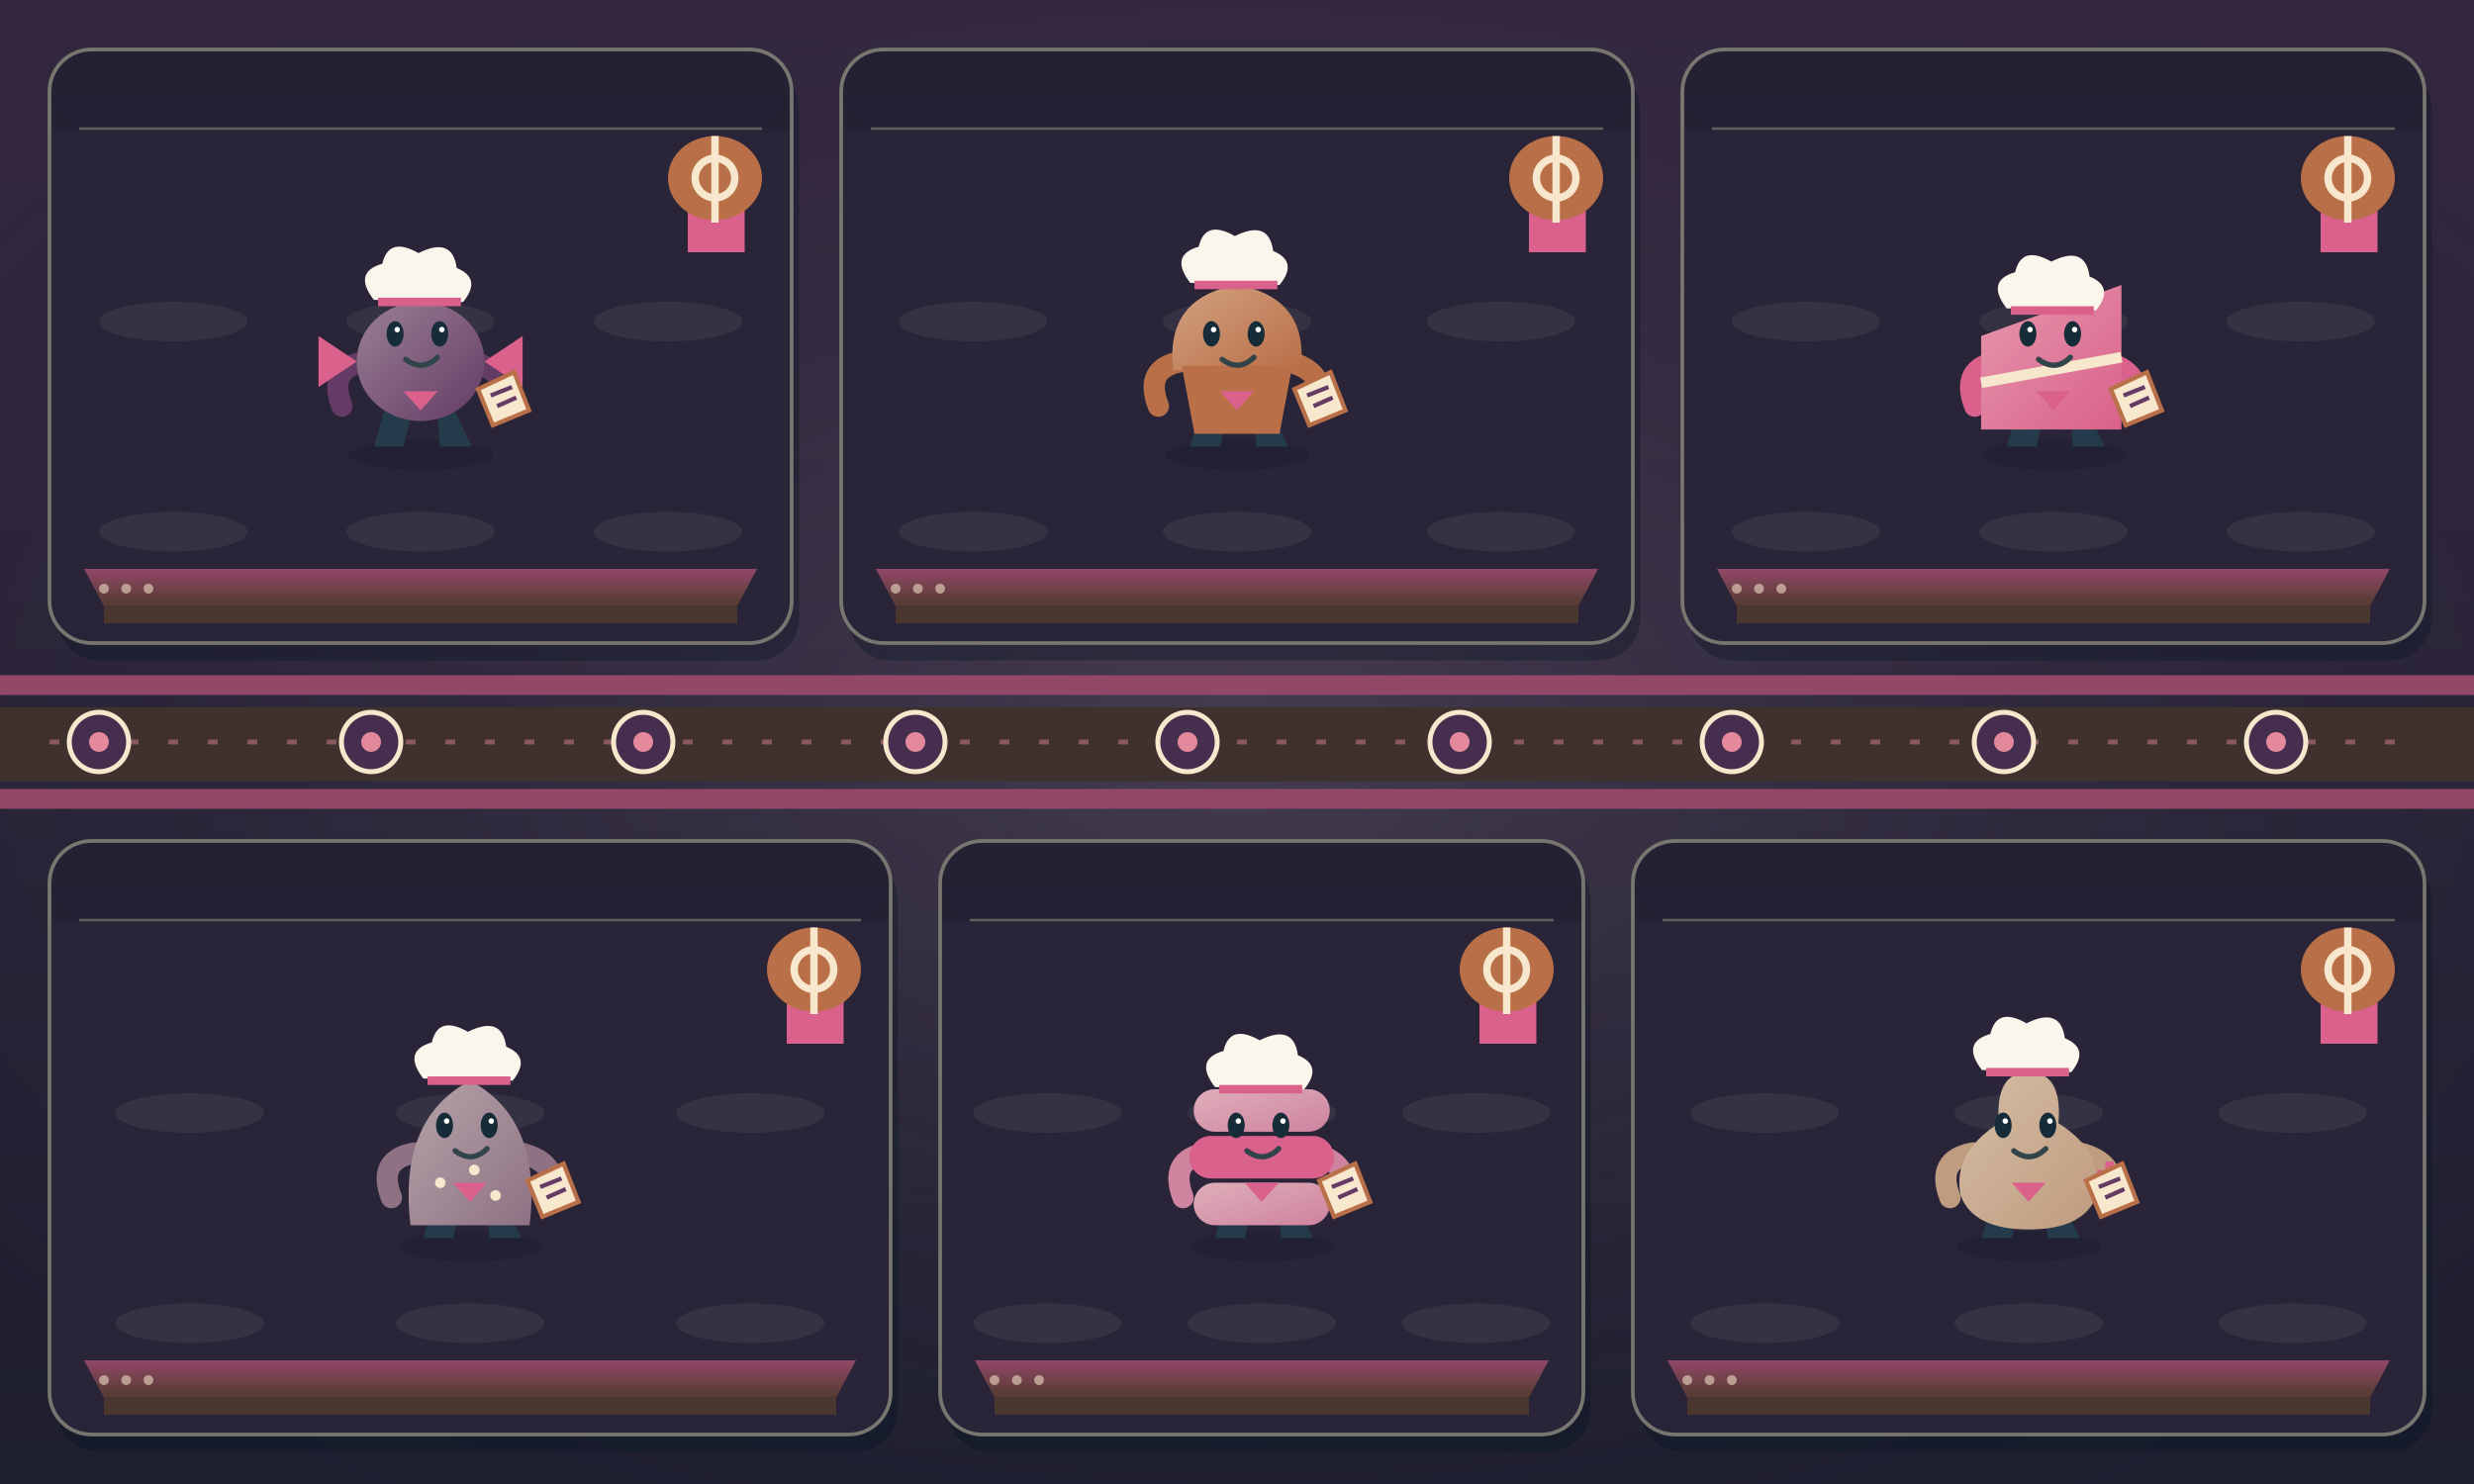
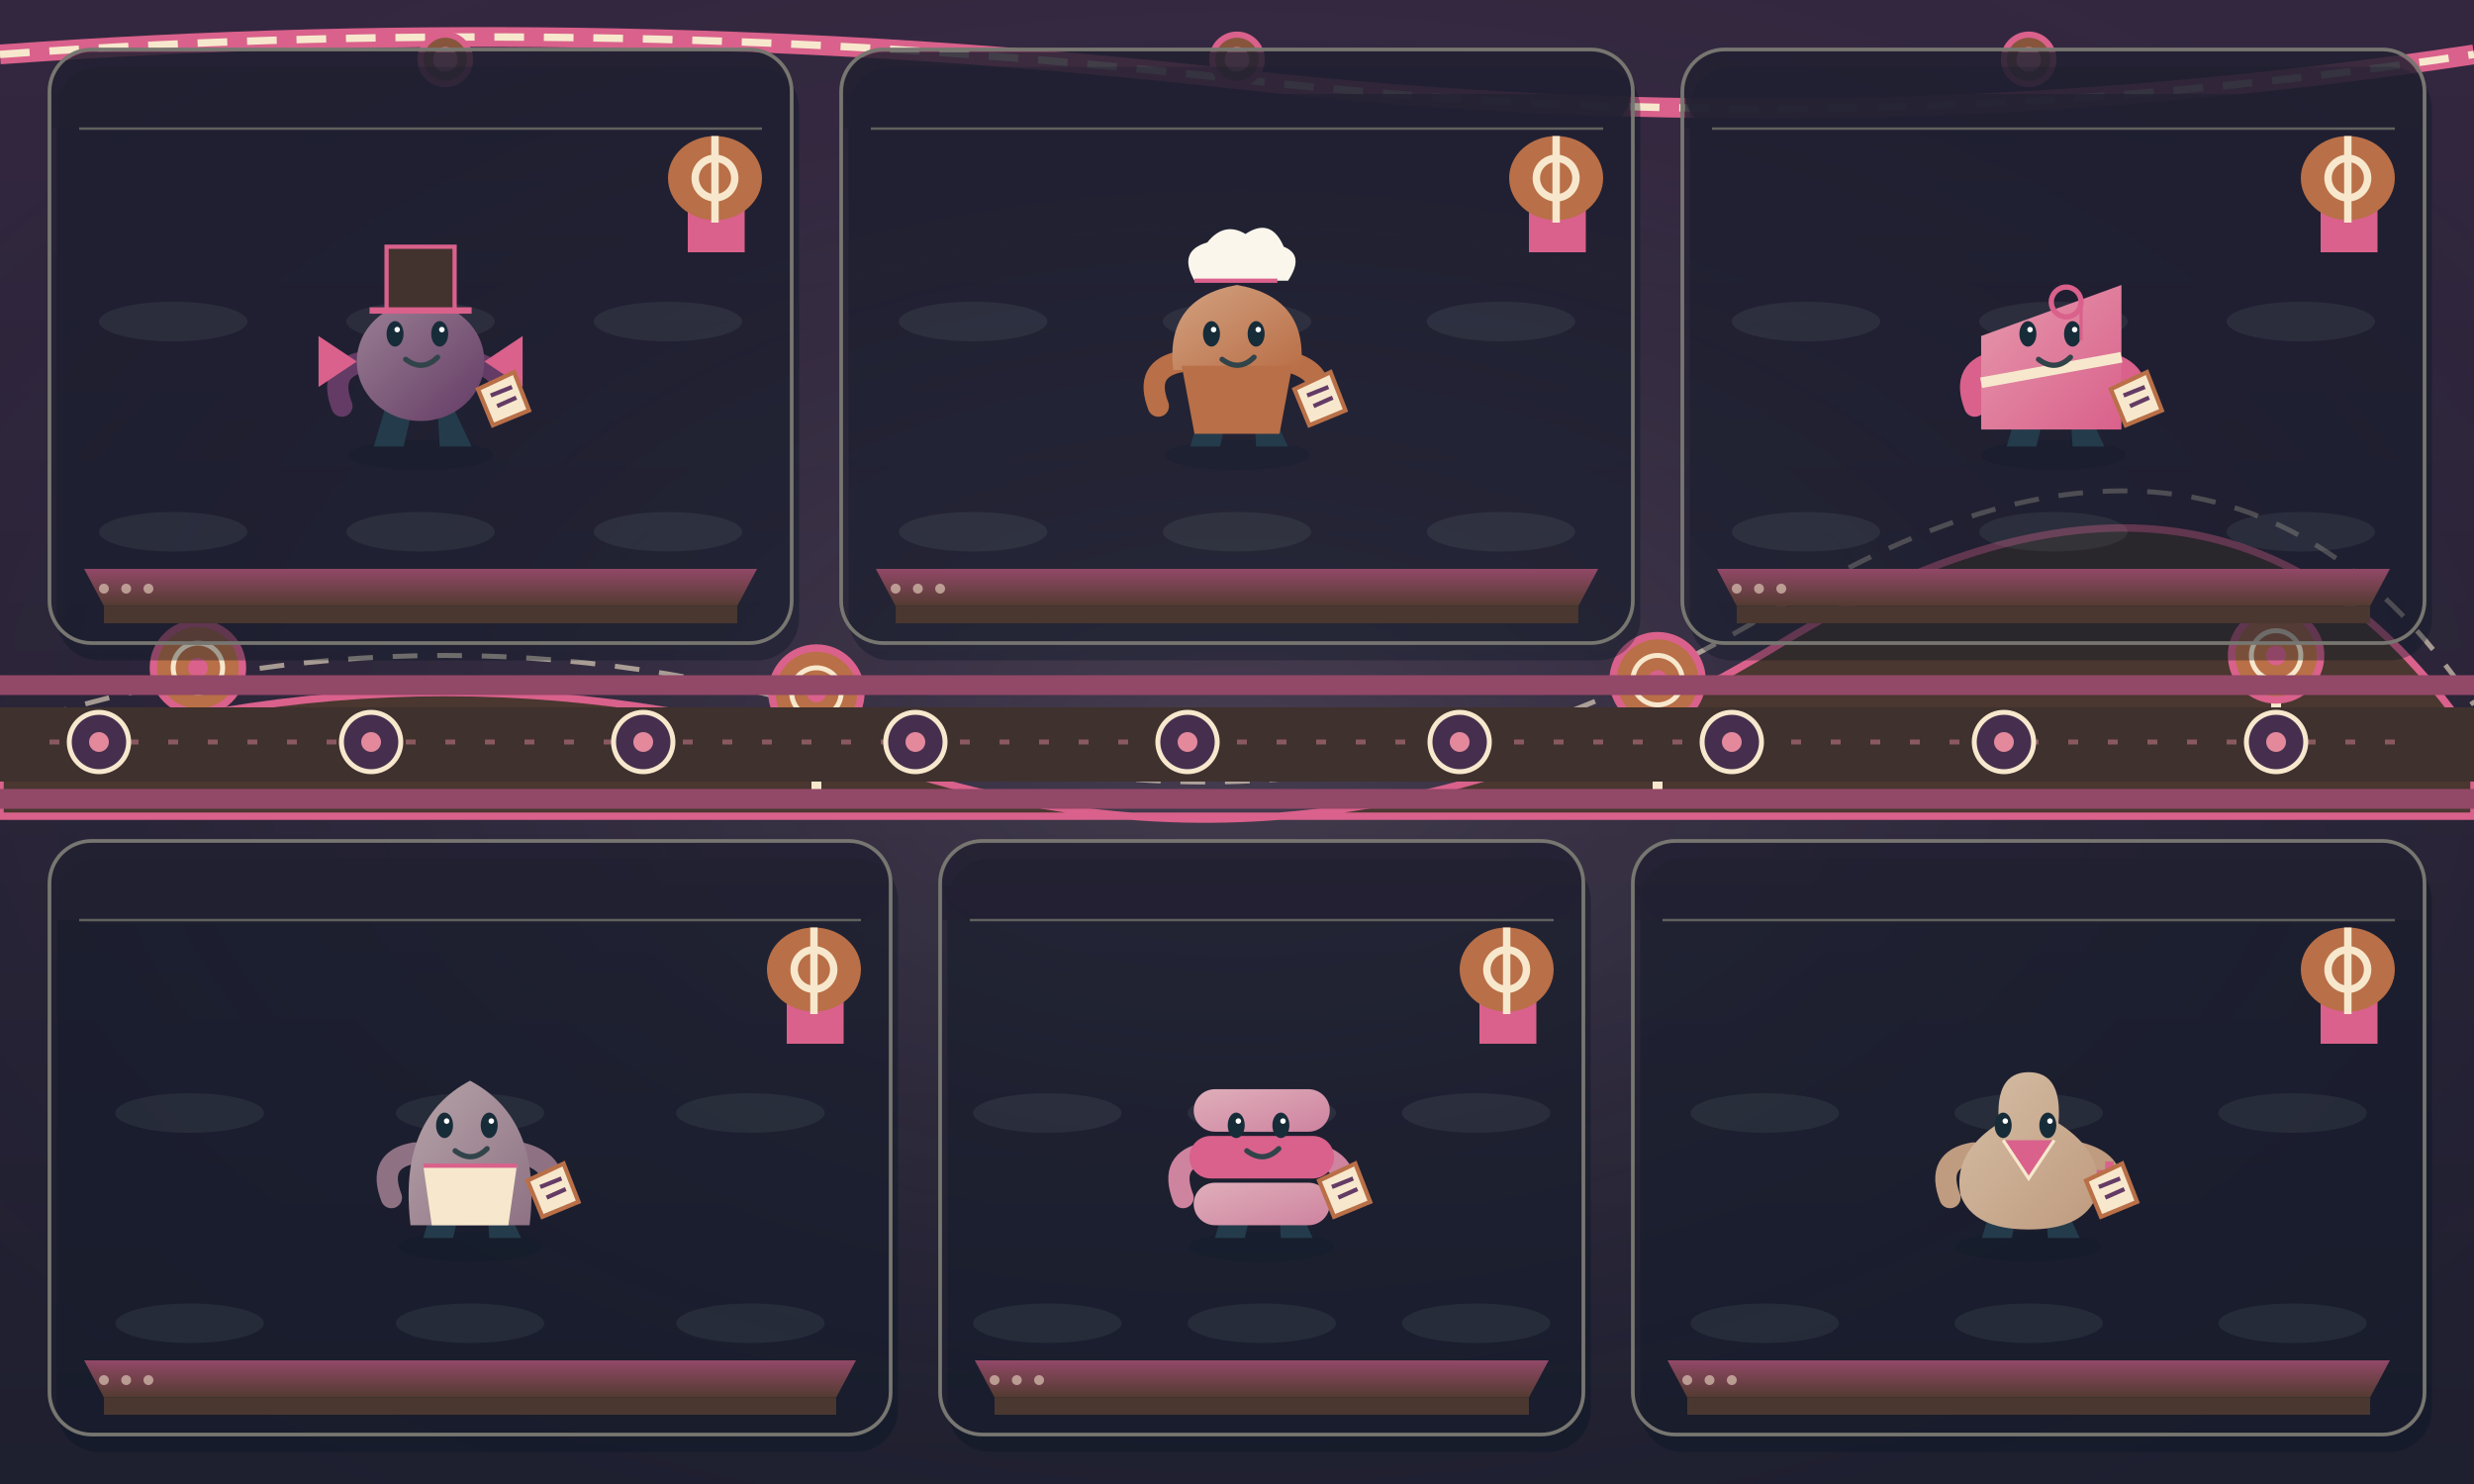
<svg xmlns="http://www.w3.org/2000/svg" width="800" height="480" viewBox="0 0 1000 600">
  <defs>
    <linearGradient id="sky" x1="0" y1="0" x2="0" y2="1">
      <stop offset="0" stop-color="#33273f" />
      <stop offset="1" stop-color="#1e1f2f" />
    </linearGradient>
    <linearGradient id="desk" x1="0" y1="0" x2="0" y2="1">
      <stop offset="0" stop-color="#924867" />
      <stop offset="1" stop-color="#533b31" />
    </linearGradient>
    <radialGradient id="ambient" cx="50%" cy="50%" r="65%">
      <stop offset="0" stop-color="#f6d8e2" stop-opacity=".14" />
      <stop offset="100%" stop-color="#1e1f2f" stop-opacity="0" />
    </radialGradient>
  </defs>
  <rect width="1000" height="600" fill="url(#sky)" />
  <rect width="1000" height="600" fill="url(#ambient)" />
+   <path d="M0 310q180-60 360 0t360-50 280 40v30H0z" fill="#4a3730" stroke="#D9618B" stroke-width="3" />
+   <path d="M0 295q180-60 360 0t360-50 280 40" fill="none" stroke="#F7E8CD" stroke-width="2" stroke-dasharray="10 8" opacity=".6" />
+   <line x1="80" y1="270" x2="80" y2="315" stroke="#F7E8CD" stroke-width="4" />
+   <circle cx="80" cy="270" r="18" fill="#B96F47" stroke="#D9618B" stroke-width="3" />
+   <circle cx="80" cy="270" r="10" fill="none" stroke="#F7E8CD" stroke-width="2" />
+   <circle cx="80" cy="270" r="4" fill="#D9618B" />
+   <line x1="330" y1="280" x2="330" y2="325" stroke="#F7E8CD" stroke-width="4" />
+   <circle cx="330" cy="280" r="18" fill="#B96F47" stroke="#D9618B" stroke-width="3" />
+   <circle cx="330" cy="280" r="10" fill="none" stroke="#F7E8CD" stroke-width="2" />
+   <circle cx="330" cy="280" r="4" fill="#D9618B" />
+   <line x1="670" y1="275" x2="670" y2="320" stroke="#F7E8CD" stroke-width="4" />
+   <circle cx="670" cy="275" r="18" fill="#B96F47" stroke="#D9618B" stroke-width="3" />
+   <circle cx="670" cy="275" r="10" fill="none" stroke="#F7E8CD" stroke-width="2" />
+   <circle cx="670" cy="275" r="4" fill="#D9618B" />
+   <line x1="920" y1="265" x2="920" y2="310" stroke="#F7E8CD" stroke-width="4" />
+   <circle cx="920" cy="265" r="18" fill="#B96F47" stroke="#D9618B" stroke-width="3" />
+   <circle cx="920" cy="265" r="10" fill="none" stroke="#F7E8CD" stroke-width="2" />
+   <circle cx="920" cy="265" r="4" fill="#D9618B" />
+   <path d="M0 22q250-18 500 10t500-10" fill="none" stroke="#D9618B" stroke-width="8" />
+   <path d="M0 22q250-18 500 10t500-10" fill="none" stroke="#F7E8CD" stroke-width="3" stroke-dasharray="12 8" />
+   <circle cx="180" cy="24" r="10" fill="#86553c" stroke="#D9618B" stroke-width="2.5" />
+   <circle cx="180" cy="24" r="5" fill="#e4899c" />
+   <circle cx="500" cy="24" r="10" fill="#86553c" stroke="#D9618B" stroke-width="2.5" />
+   <circle cx="500" cy="24" r="5" fill="#e4899c" />
+   <circle cx="820" cy="24" r="10" fill="#86553c" stroke="#D9618B" stroke-width="2.5" />
+   <circle cx="820" cy="24" r="5" fill="#e4899c" />
  <path d="M0 286h1000v30H0z" fill="#3f312d" />
  <path d="M20 300h960" stroke="#e4899c" stroke-width="2" stroke-dasharray="4 12" opacity=".45" />
  <path d="M0 277h1000M0 323h1000" stroke="#924867" stroke-width="8" />
  <circle cx="40" cy="300" r="12" fill="#462f4e" stroke="#F7E8CD" stroke-width="2" />
  <circle cx="40" cy="300" r="4" fill="#e4899c" />
  <circle cx="150" cy="300" r="12" fill="#462f4e" stroke="#F7E8CD" stroke-width="2" />
  <circle cx="150" cy="300" r="4" fill="#e4899c" />
  <circle cx="260" cy="300" r="12" fill="#462f4e" stroke="#F7E8CD" stroke-width="2" />
  <circle cx="260" cy="300" r="4" fill="#e4899c" />
  <circle cx="370" cy="300" r="12" fill="#462f4e" stroke="#F7E8CD" stroke-width="2" />
  <circle cx="370" cy="300" r="4" fill="#e4899c" />
  <circle cx="480" cy="300" r="12" fill="#462f4e" stroke="#F7E8CD" stroke-width="2" />
  <circle cx="480" cy="300" r="4" fill="#e4899c" />
  <circle cx="590" cy="300" r="12" fill="#462f4e" stroke="#F7E8CD" stroke-width="2" />
  <circle cx="590" cy="300" r="4" fill="#e4899c" />
  <circle cx="700" cy="300" r="12" fill="#462f4e" stroke="#F7E8CD" stroke-width="2" />
  <circle cx="700" cy="300" r="4" fill="#e4899c" />
  <circle cx="810" cy="300" r="12" fill="#462f4e" stroke="#F7E8CD" stroke-width="2" />
  <circle cx="810" cy="300" r="4" fill="#e4899c" />
  <circle cx="920" cy="300" r="12" fill="#462f4e" stroke="#F7E8CD" stroke-width="2" />
  <circle cx="920" cy="300" r="4" fill="#e4899c" />
  <rect x="23" y="27" width="300" height="240" rx="17" fill="#071422" opacity=".35" />
-   <rect x="20" y="20" width="300" height="240" rx="17" fill="#2a2438" stroke="#777670" stroke-width="1.5" />
+   <rect x="20" y="20" width="300" height="240" rx="17" fill="#1d1e2e" fill-opacity=".4" stroke="#777670" stroke-width="1.5" />
  <rect x="21" y="21" width="298" height="32" rx="16" fill="#222032" opacity=".75" />
  <rect x="21" y="38" width="298" height="14" fill="#222032" opacity=".75" />
  <line x1="32" y1="52" x2="308" y2="52" stroke="#60615e" stroke-width="1" />
  <path d="M34 230h272l-8 15H42z" fill="url(#desk)" />
  <path d="M42 245v7h256v-7" fill="#4a3730" />
  <ellipse cx="70.0" cy="130" rx="30" ry="8" fill="#d9ecdb" opacity=".07" />
  <ellipse cx="70.0" cy="215" rx="30" ry="8" fill="#d9ecdb" opacity=".07" />
  <ellipse cx="170.0" cy="130" rx="30" ry="8" fill="#d9ecdb" opacity=".07" />
  <ellipse cx="170.0" cy="215" rx="30" ry="8" fill="#d9ecdb" opacity=".07" />
  <ellipse cx="270.0" cy="130" rx="30" ry="8" fill="#d9ecdb" opacity=".07" />
  <ellipse cx="270.0" cy="215" rx="30" ry="8" fill="#d9ecdb" opacity=".07" />
  <path d="M278 74v28h23V74" fill="#D9618B" />
  <ellipse cx="289" cy="72" rx="19" ry="17" fill="#B96F47" />
  <path d="M289 55v35" stroke="#F7E8CD" stroke-width="3" />
  <circle cx="289" cy="72" r="8" fill="none" stroke="#F7E8CD" stroke-width="3" />
  <circle cx="42" cy="238" r="2" fill="#F7E8CD" opacity=".55" />
  <circle cx="51" cy="238" r="2" fill="#F7E8CD" opacity=".55" />
  <circle cx="60" cy="238" r="2" fill="#F7E8CD" opacity=".55" />
  <rect x="343" y="27" width="320" height="240" rx="17" fill="#071422" opacity=".35" />
-   <rect x="340" y="20" width="320" height="240" rx="17" fill="#2a2438" stroke="#777670" stroke-width="1.5" />
+   <rect x="340" y="20" width="320" height="240" rx="17" fill="#1d1e2e" fill-opacity=".4" stroke="#777670" stroke-width="1.5" />
  <rect x="341" y="21" width="318" height="32" rx="16" fill="#222032" opacity=".75" />
  <rect x="341" y="38" width="318" height="14" fill="#222032" opacity=".75" />
  <line x1="352" y1="52" x2="648" y2="52" stroke="#60615e" stroke-width="1" />
  <path d="M354 230h292l-8 15H362z" fill="url(#desk)" />
  <path d="M362 245v7h276v-7" fill="#4a3730" />
  <ellipse cx="393.333" cy="130" rx="30" ry="8" fill="#d9ecdb" opacity=".07" />
  <ellipse cx="393.333" cy="215" rx="30" ry="8" fill="#d9ecdb" opacity=".07" />
  <ellipse cx="500.0" cy="130" rx="30" ry="8" fill="#d9ecdb" opacity=".07" />
  <ellipse cx="500.0" cy="215" rx="30" ry="8" fill="#d9ecdb" opacity=".07" />
  <ellipse cx="606.667" cy="130" rx="30" ry="8" fill="#d9ecdb" opacity=".07" />
  <ellipse cx="606.667" cy="215" rx="30" ry="8" fill="#d9ecdb" opacity=".07" />
  <path d="M618 74v28h23V74" fill="#D9618B" />
  <ellipse cx="629" cy="72" rx="19" ry="17" fill="#B96F47" />
  <path d="M629 55v35" stroke="#F7E8CD" stroke-width="3" />
  <circle cx="629" cy="72" r="8" fill="none" stroke="#F7E8CD" stroke-width="3" />
  <circle cx="362" cy="238" r="2" fill="#F7E8CD" opacity=".55" />
  <circle cx="371" cy="238" r="2" fill="#F7E8CD" opacity=".55" />
  <circle cx="380" cy="238" r="2" fill="#F7E8CD" opacity=".55" />
  <rect x="683" y="27" width="300" height="240" rx="17" fill="#071422" opacity=".35" />
-   <rect x="680" y="20" width="300" height="240" rx="17" fill="#2a2438" stroke="#777670" stroke-width="1.5" />
+   <rect x="680" y="20" width="300" height="240" rx="17" fill="#1d1e2e" fill-opacity=".4" stroke="#777670" stroke-width="1.5" />
  <rect x="681" y="21" width="298" height="32" rx="16" fill="#222032" opacity=".75" />
  <rect x="681" y="38" width="298" height="14" fill="#222032" opacity=".75" />
  <line x1="692" y1="52" x2="968" y2="52" stroke="#60615e" stroke-width="1" />
  <path d="M694 230h272l-8 15H702z" fill="url(#desk)" />
  <path d="M702 245v7h256v-7" fill="#4a3730" />
  <ellipse cx="730.0" cy="130" rx="30" ry="8" fill="#d9ecdb" opacity=".07" />
  <ellipse cx="730.0" cy="215" rx="30" ry="8" fill="#d9ecdb" opacity=".07" />
  <ellipse cx="830.0" cy="130" rx="30" ry="8" fill="#d9ecdb" opacity=".07" />
  <ellipse cx="830.0" cy="215" rx="30" ry="8" fill="#d9ecdb" opacity=".07" />
  <ellipse cx="930.0" cy="130" rx="30" ry="8" fill="#d9ecdb" opacity=".07" />
  <ellipse cx="930.0" cy="215" rx="30" ry="8" fill="#d9ecdb" opacity=".07" />
  <path d="M938 74v28h23V74" fill="#D9618B" />
  <ellipse cx="949" cy="72" rx="19" ry="17" fill="#B96F47" />
  <path d="M949 55v35" stroke="#F7E8CD" stroke-width="3" />
  <circle cx="949" cy="72" r="8" fill="none" stroke="#F7E8CD" stroke-width="3" />
  <circle cx="702" cy="238" r="2" fill="#F7E8CD" opacity=".55" />
  <circle cx="711" cy="238" r="2" fill="#F7E8CD" opacity=".55" />
  <circle cx="720" cy="238" r="2" fill="#F7E8CD" opacity=".55" />
  <rect x="23" y="347" width="340" height="240" rx="17" fill="#071422" opacity=".35" />
-   <rect x="20" y="340" width="340" height="240" rx="17" fill="#2a2438" stroke="#777670" stroke-width="1.5" />
+   <rect x="20" y="340" width="340" height="240" rx="17" fill="#1d1e2e" fill-opacity=".4" stroke="#777670" stroke-width="1.5" />
  <rect x="21" y="341" width="338" height="32" rx="16" fill="#222032" opacity=".75" />
  <rect x="21" y="358" width="338" height="14" fill="#222032" opacity=".75" />
  <line x1="32" y1="372" x2="348" y2="372" stroke="#60615e" stroke-width="1" />
  <path d="M34 550h312l-8 15H42z" fill="url(#desk)" />
  <path d="M42 565v7h296v-7" fill="#4a3730" />
  <ellipse cx="76.667" cy="450" rx="30" ry="8" fill="#d9ecdb" opacity=".07" />
  <ellipse cx="76.667" cy="535" rx="30" ry="8" fill="#d9ecdb" opacity=".07" />
  <ellipse cx="190.0" cy="450" rx="30" ry="8" fill="#d9ecdb" opacity=".07" />
  <ellipse cx="190.0" cy="535" rx="30" ry="8" fill="#d9ecdb" opacity=".07" />
  <ellipse cx="303.333" cy="450" rx="30" ry="8" fill="#d9ecdb" opacity=".07" />
  <ellipse cx="303.333" cy="535" rx="30" ry="8" fill="#d9ecdb" opacity=".07" />
  <path d="M318 394v28h23V394" fill="#D9618B" />
  <ellipse cx="329" cy="392" rx="19" ry="17" fill="#B96F47" />
  <path d="M329 375v35" stroke="#F7E8CD" stroke-width="3" />
  <circle cx="329" cy="392" r="8" fill="none" stroke="#F7E8CD" stroke-width="3" />
  <circle cx="42" cy="558" r="2" fill="#F7E8CD" opacity=".55" />
  <circle cx="51" cy="558" r="2" fill="#F7E8CD" opacity=".55" />
  <circle cx="60" cy="558" r="2" fill="#F7E8CD" opacity=".55" />
  <rect x="383" y="347" width="260" height="240" rx="17" fill="#071422" opacity=".35" />
-   <rect x="380" y="340" width="260" height="240" rx="17" fill="#2a2438" stroke="#777670" stroke-width="1.5" />
+   <rect x="380" y="340" width="260" height="240" rx="17" fill="#1d1e2e" fill-opacity=".4" stroke="#777670" stroke-width="1.5" />
  <rect x="381" y="341" width="258" height="32" rx="16" fill="#222032" opacity=".75" />
  <rect x="381" y="358" width="258" height="14" fill="#222032" opacity=".75" />
  <line x1="392" y1="372" x2="628" y2="372" stroke="#60615e" stroke-width="1" />
  <path d="M394 550h232l-8 15H402z" fill="url(#desk)" />
  <path d="M402 565v7h216v-7" fill="#4a3730" />
  <ellipse cx="423.333" cy="450" rx="30" ry="8" fill="#d9ecdb" opacity=".07" />
  <ellipse cx="423.333" cy="535" rx="30" ry="8" fill="#d9ecdb" opacity=".07" />
  <ellipse cx="510.0" cy="450" rx="30" ry="8" fill="#d9ecdb" opacity=".07" />
  <ellipse cx="510.0" cy="535" rx="30" ry="8" fill="#d9ecdb" opacity=".07" />
  <ellipse cx="596.667" cy="450" rx="30" ry="8" fill="#d9ecdb" opacity=".07" />
  <ellipse cx="596.667" cy="535" rx="30" ry="8" fill="#d9ecdb" opacity=".07" />
  <path d="M598 394v28h23V394" fill="#D9618B" />
  <ellipse cx="609" cy="392" rx="19" ry="17" fill="#B96F47" />
  <path d="M609 375v35" stroke="#F7E8CD" stroke-width="3" />
  <circle cx="609" cy="392" r="8" fill="none" stroke="#F7E8CD" stroke-width="3" />
  <circle cx="402" cy="558" r="2" fill="#F7E8CD" opacity=".55" />
  <circle cx="411" cy="558" r="2" fill="#F7E8CD" opacity=".55" />
  <circle cx="420" cy="558" r="2" fill="#F7E8CD" opacity=".55" />
  <rect x="663" y="347" width="320" height="240" rx="17" fill="#071422" opacity=".35" />
-   <rect x="660" y="340" width="320" height="240" rx="17" fill="#2a2438" stroke="#777670" stroke-width="1.5" />
+   <rect x="660" y="340" width="320" height="240" rx="17" fill="#1d1e2e" fill-opacity=".4" stroke="#777670" stroke-width="1.5" />
  <rect x="661" y="341" width="318" height="32" rx="16" fill="#222032" opacity=".75" />
  <rect x="661" y="358" width="318" height="14" fill="#222032" opacity=".75" />
  <line x1="672" y1="372" x2="968" y2="372" stroke="#60615e" stroke-width="1" />
  <path d="M674 550h292l-8 15H682z" fill="url(#desk)" />
  <path d="M682 565v7h276v-7" fill="#4a3730" />
  <ellipse cx="713.333" cy="450" rx="30" ry="8" fill="#d9ecdb" opacity=".07" />
  <ellipse cx="713.333" cy="535" rx="30" ry="8" fill="#d9ecdb" opacity=".07" />
  <ellipse cx="820.0" cy="450" rx="30" ry="8" fill="#d9ecdb" opacity=".07" />
  <ellipse cx="820.0" cy="535" rx="30" ry="8" fill="#d9ecdb" opacity=".07" />
  <ellipse cx="926.667" cy="450" rx="30" ry="8" fill="#d9ecdb" opacity=".07" />
  <ellipse cx="926.667" cy="535" rx="30" ry="8" fill="#d9ecdb" opacity=".07" />
  <path d="M938 394v28h23V394" fill="#D9618B" />
  <ellipse cx="949" cy="392" rx="19" ry="17" fill="#B96F47" />
  <path d="M949 375v35" stroke="#F7E8CD" stroke-width="3" />
  <circle cx="949" cy="392" r="8" fill="none" stroke="#F7E8CD" stroke-width="3" />
  <circle cx="682" cy="558" r="2" fill="#F7E8CD" opacity=".55" />
  <circle cx="691" cy="558" r="2" fill="#F7E8CD" opacity=".55" />
  <circle cx="700" cy="558" r="2" fill="#F7E8CD" opacity=".55" />
  <svg x="115.0" y="86" width="110" height="110" viewBox="0 0 128 128">
    <defs>
      <linearGradient id="body0" x1="0" y1="0" x2="1" y2="1">
        <stop offset="0" stop-color="#9a8094" />
        <stop offset="1" stop-color="#643B65" />
      </linearGradient>
    </defs>
    <ellipse cx="64" cy="114" rx="34" ry="7" fill="#091726" opacity=".24" />
    <path d="M47 93l-5 17h14l4-17M72 93l1 17h15l-8-17" fill="#243b4b" />
    <path d="M38 70Q20 73 27 91M88 70q19 5 13 20" stroke="#643B65" stroke-width="10" fill="none" stroke-linecap="round" />
    <g id="shape-0">
      <path d="M34 70l-18-12v24zM94 70l18-12v24z" fill="#D9618B" />
      <ellipse cx="64" cy="70" rx="30" ry="28" fill="url(#body0)" />
    </g>
    <ellipse cx="52" cy="57" rx="4" ry="6" fill="#172c39" />
    <ellipse cx="73" cy="57" rx="4" ry="6" fill="#172c39" />
    <circle cx="53" cy="55" r="1.3" fill="#fff" />
    <circle cx="74" cy="55" r="1.3" fill="#fff" />
    <path d="M57 69q8 6 15-1" fill="none" stroke="#31444a" stroke-width="2.5" stroke-linecap="round" />
-     <g transform="translate(0 10)">
-       <path d="M42 31q-10-13 4-17 3-13 17-5 16-8 18 7 12 5 3 16z" fill="#fbf6ec" />
-       <path d="M44 32h39" stroke="#D9618B" stroke-width="4" />
-     </g>
-     <path d="M56 84l8 9 8-9z" fill="#D9618B" />
+     <rect x="48" y="16" width="32" height="30" fill="#42332e" stroke="#D9618B" stroke-width="2" />
+     <path d="M40 46h48" stroke="#D9618B" stroke-width="3" />
    <path d="M91 83l17-8 7 18-17 7z" fill="#F7E8CD" stroke="#B96F47" stroke-width="2" />
    <path d="M97 86l10-4m-7 9 9-4" stroke="#643B65" stroke-width="2" />
  </svg>
  <svg x="445.0" y="86" width="110" height="110" viewBox="0 0 128 128">
    <defs>
      <linearGradient id="body1" x1="0" y1="0" x2="1" y2="1">
        <stop offset="0" stop-color="#d2a180" />
        <stop offset="1" stop-color="#B96F47" />
      </linearGradient>
    </defs>
    <ellipse cx="64" cy="114" rx="34" ry="7" fill="#091726" opacity=".24" />
    <path d="M47 93l-5 17h14l4-17M72 93l1 17h15l-8-17" fill="#243b4b" />
    <path d="M38 70Q20 73 27 91M88 70q19 5 13 20" stroke="#B96F47" stroke-width="10" fill="none" stroke-linecap="round" />
    <g id="shape-1">
      <path d="M34 74q-4-34 30-40 34 6 30 40z" fill="url(#body1)" />
      <path d="M38 72h52l-6 32H44z" fill="#B96F47" />
    </g>
    <ellipse cx="52" cy="57" rx="4" ry="6" fill="#172c39" />
    <ellipse cx="73" cy="57" rx="4" ry="6" fill="#172c39" />
    <circle cx="53" cy="55" r="1.3" fill="#fff" />
    <circle cx="74" cy="55" r="1.3" fill="#fff" />
    <path d="M57 69q8 6 15-1" fill="none" stroke="#31444a" stroke-width="2.5" stroke-linecap="round" />
-     <g transform="translate(0 2)">
-       <path d="M42 31q-10-13 4-17 3-13 17-5 16-8 18 7 12 5 3 16z" fill="#fbf6ec" />
-       <path d="M44 32h39" stroke="#D9618B" stroke-width="4" />
-     </g>
-     <path d="M56 84l8 9 8-9z" fill="#D9618B" />
+     <path d="M44 32q-8-14 6-18 8-10 18-4 12-8 18 6 10 4 2 16z" fill="#fbf6ec" />
+     <path d="M44 32h39" stroke="#D9618B" stroke-width="2" />
    <path d="M91 83l17-8 7 18-17 7z" fill="#F7E8CD" stroke="#B96F47" stroke-width="2" />
    <path d="M97 86l10-4m-7 9 9-4" stroke="#643B65" stroke-width="2" />
  </svg>
  <svg x="775.0" y="86" width="110" height="110" viewBox="0 0 128 128">
    <defs>
      <linearGradient id="body2" x1="0" y1="0" x2="1" y2="1">
        <stop offset="0" stop-color="#e698ad" />
        <stop offset="1" stop-color="#D9618B" />
      </linearGradient>
    </defs>
    <ellipse cx="64" cy="114" rx="34" ry="7" fill="#091726" opacity=".24" />
    <path d="M47 93l-5 17h14l4-17M72 93l1 17h15l-8-17" fill="#243b4b" />
    <path d="M38 70Q20 73 27 91M88 70q19 5 13 20" stroke="#D9618B" stroke-width="10" fill="none" stroke-linecap="round" />
    <g id="shape-2">
      <path d="M30 102V58l66-24v68z" fill="url(#body2)" />
      <path d="M30 80l66-12" stroke="#F7E8CD" stroke-width="5" />
    </g>
    <ellipse cx="52" cy="57" rx="4" ry="6" fill="#172c39" />
    <ellipse cx="73" cy="57" rx="4" ry="6" fill="#172c39" />
    <circle cx="53" cy="55" r="1.3" fill="#fff" />
    <circle cx="74" cy="55" r="1.3" fill="#fff" />
    <path d="M57 69q8 6 15-1" fill="none" stroke="#31444a" stroke-width="2.5" stroke-linecap="round" />
-     <g transform="translate(0 14)">
-       <path d="M42 31q-10-13 4-17 3-13 17-5 16-8 18 7 12 5 3 16z" fill="#fbf6ec" />
-       <path d="M44 32h39" stroke="#D9618B" stroke-width="4" />
-     </g>
-     <path d="M56 84l8 9 8-9z" fill="#D9618B" />
+     <circle cx="70" cy="42" r="7" fill="none" stroke="#D9618B" stroke-width="2.5" />
+     <path d="M77 42v18" stroke="#D9618B" stroke-width="1.5" />
    <path d="M91 83l17-8 7 18-17 7z" fill="#F7E8CD" stroke="#B96F47" stroke-width="2" />
    <path d="M97 86l10-4m-7 9 9-4" stroke="#643B65" stroke-width="2" />
  </svg>
  <svg x="135.0" y="406" width="110" height="110" viewBox="0 0 128 128">
    <defs>
      <linearGradient id="body3" x1="0" y1="0" x2="1" y2="1">
        <stop offset="0" stop-color="#b6a3a8" />
        <stop offset="1" stop-color="#8e7284" />
      </linearGradient>
    </defs>
    <ellipse cx="64" cy="114" rx="34" ry="7" fill="#091726" opacity=".24" />
    <path d="M47 93l-5 17h14l4-17M72 93l1 17h15l-8-17" fill="#243b4b" />
    <path d="M38 70Q20 73 27 91M88 70q19 5 13 20" stroke="#8e7284" stroke-width="10" fill="none" stroke-linecap="round" />
    <g id="shape-3">
      <path d="M36 104q-6-50 28-68 34 18 28 68z" fill="url(#body3)" />
      <circle cx="50" cy="84" r="2.5" fill="#F7E8CD" />
      <circle cx="76" cy="90" r="2.5" fill="#F7E8CD" />
      <circle cx="66" cy="78" r="2.5" fill="#F7E8CD" />
    </g>
    <ellipse cx="52" cy="57" rx="4" ry="6" fill="#172c39" />
    <ellipse cx="73" cy="57" rx="4" ry="6" fill="#172c39" />
    <circle cx="53" cy="55" r="1.3" fill="#fff" />
    <circle cx="74" cy="55" r="1.3" fill="#fff" />
    <path d="M57 69q8 6 15-1" fill="none" stroke="#31444a" stroke-width="2.5" stroke-linecap="round" />
-     <g transform="translate(0 4)">
-       <path d="M42 31q-10-13 4-17 3-13 17-5 16-8 18 7 12 5 3 16z" fill="#fbf6ec" />
-       <path d="M44 32h39" stroke="#D9618B" stroke-width="4" />
-     </g>
-     <path d="M56 84l8 9 8-9z" fill="#D9618B" />
+     <path d="M42 76h44l-4 28H46z" fill="#F7E8CD" />
+     <path d="M42 76h44" stroke="#D9618B" stroke-width="2" />
    <path d="M91 83l17-8 7 18-17 7z" fill="#F7E8CD" stroke="#B96F47" stroke-width="2" />
    <path d="M97 86l10-4m-7 9 9-4" stroke="#643B65" stroke-width="2" />
  </svg>
  <svg x="455.0" y="406" width="110" height="110" viewBox="0 0 128 128">
    <defs>
      <linearGradient id="body4" x1="0" y1="0" x2="1" y2="1">
        <stop offset="0" stop-color="#dfaeba" />
        <stop offset="1" stop-color="#ce839f" />
      </linearGradient>
    </defs>
    <ellipse cx="64" cy="114" rx="34" ry="7" fill="#091726" opacity=".24" />
    <path d="M47 93l-5 17h14l4-17M72 93l1 17h15l-8-17" fill="#243b4b" />
    <path d="M38 70Q20 73 27 91M88 70q19 5 13 20" stroke="#ce839f" stroke-width="10" fill="none" stroke-linecap="round" />
    <g id="shape-4">
      <rect x="32" y="40" width="64" height="20" rx="10" fill="url(#body4)" />
      <rect x="30" y="62" width="68" height="20" rx="10" fill="#D9618B" />
      <rect x="32" y="84" width="64" height="20" rx="10" fill="url(#body4)" />
    </g>
    <ellipse cx="52" cy="57" rx="4" ry="6" fill="#172c39" />
    <ellipse cx="73" cy="57" rx="4" ry="6" fill="#172c39" />
    <circle cx="53" cy="55" r="1.3" fill="#fff" />
    <circle cx="74" cy="55" r="1.3" fill="#fff" />
    <path d="M57 69q8 6 15-1" fill="none" stroke="#31444a" stroke-width="2.5" stroke-linecap="round" />
-     <g transform="translate(0 8)">
-       <path d="M42 31q-10-13 4-17 3-13 17-5 16-8 18 7 12 5 3 16z" fill="#fbf6ec" />
-       <path d="M44 32h39" stroke="#D9618B" stroke-width="4" />
-     </g>
-     <path d="M56 84l8 9 8-9z" fill="#D9618B" />
+     <rect x="34" y="66" width="8" height="12" rx="2" fill="#D9618B" />
+     <rect x="86" y="66" width="8" height="12" rx="2" fill="#D9618B" />
    <path d="M91 83l17-8 7 18-17 7z" fill="#F7E8CD" stroke="#B96F47" stroke-width="2" />
    <path d="M97 86l10-4m-7 9 9-4" stroke="#643B65" stroke-width="2" />
  </svg>
  <svg x="765.0" y="406" width="110" height="110" viewBox="0 0 128 128">
    <defs>
      <linearGradient id="body5" x1="0" y1="0" x2="1" y2="1">
        <stop offset="0" stop-color="#d5bea5" />
        <stop offset="1" stop-color="#bf9b7f" />
      </linearGradient>
    </defs>
    <ellipse cx="64" cy="114" rx="34" ry="7" fill="#091726" opacity=".24" />
    <path d="M47 93l-5 17h14l4-17M72 93l1 17h15l-8-17" fill="#243b4b" />
    <path d="M38 70Q20 73 27 91M88 70q19 5 13 20" stroke="#bf9b7f" stroke-width="10" fill="none" stroke-linecap="round" />
    <g id="shape-5">
      <path d="M64 32q16 0 14 24 22 14 18 34-6 16-32 16t-32-16q-4-20 18-34-2-24 14-24z" fill="url(#body5)" />
      <path d="M96 80h10m-4-6v12" stroke="#D9618B" stroke-width="4" />
    </g>
    <ellipse cx="52" cy="57" rx="4" ry="6" fill="#172c39" />
    <ellipse cx="73" cy="57" rx="4" ry="6" fill="#172c39" />
    <circle cx="53" cy="55" r="1.3" fill="#fff" />
    <circle cx="74" cy="55" r="1.3" fill="#fff" />
    <path d="M57 69q8 6 15-1" fill="none" stroke="#31444a" stroke-width="2.5" stroke-linecap="round" />
-     <g transform="translate(0 0)">
-       <path d="M42 31q-10-13 4-17 3-13 17-5 16-8 18 7 12 5 3 16z" fill="#fbf6ec" />
-       <path d="M44 32h39" stroke="#D9618B" stroke-width="4" />
-     </g>
-     <path d="M56 84l8 9 8-9z" fill="#D9618B" />
+     <path d="M52 64l12 18 12-18" fill="#D9618B" stroke="#F7E8CD" stroke-width="1.5" />
    <path d="M91 83l17-8 7 18-17 7z" fill="#F7E8CD" stroke="#B96F47" stroke-width="2" />
    <path d="M97 86l10-4m-7 9 9-4" stroke="#643B65" stroke-width="2" />
  </svg>
</svg>
